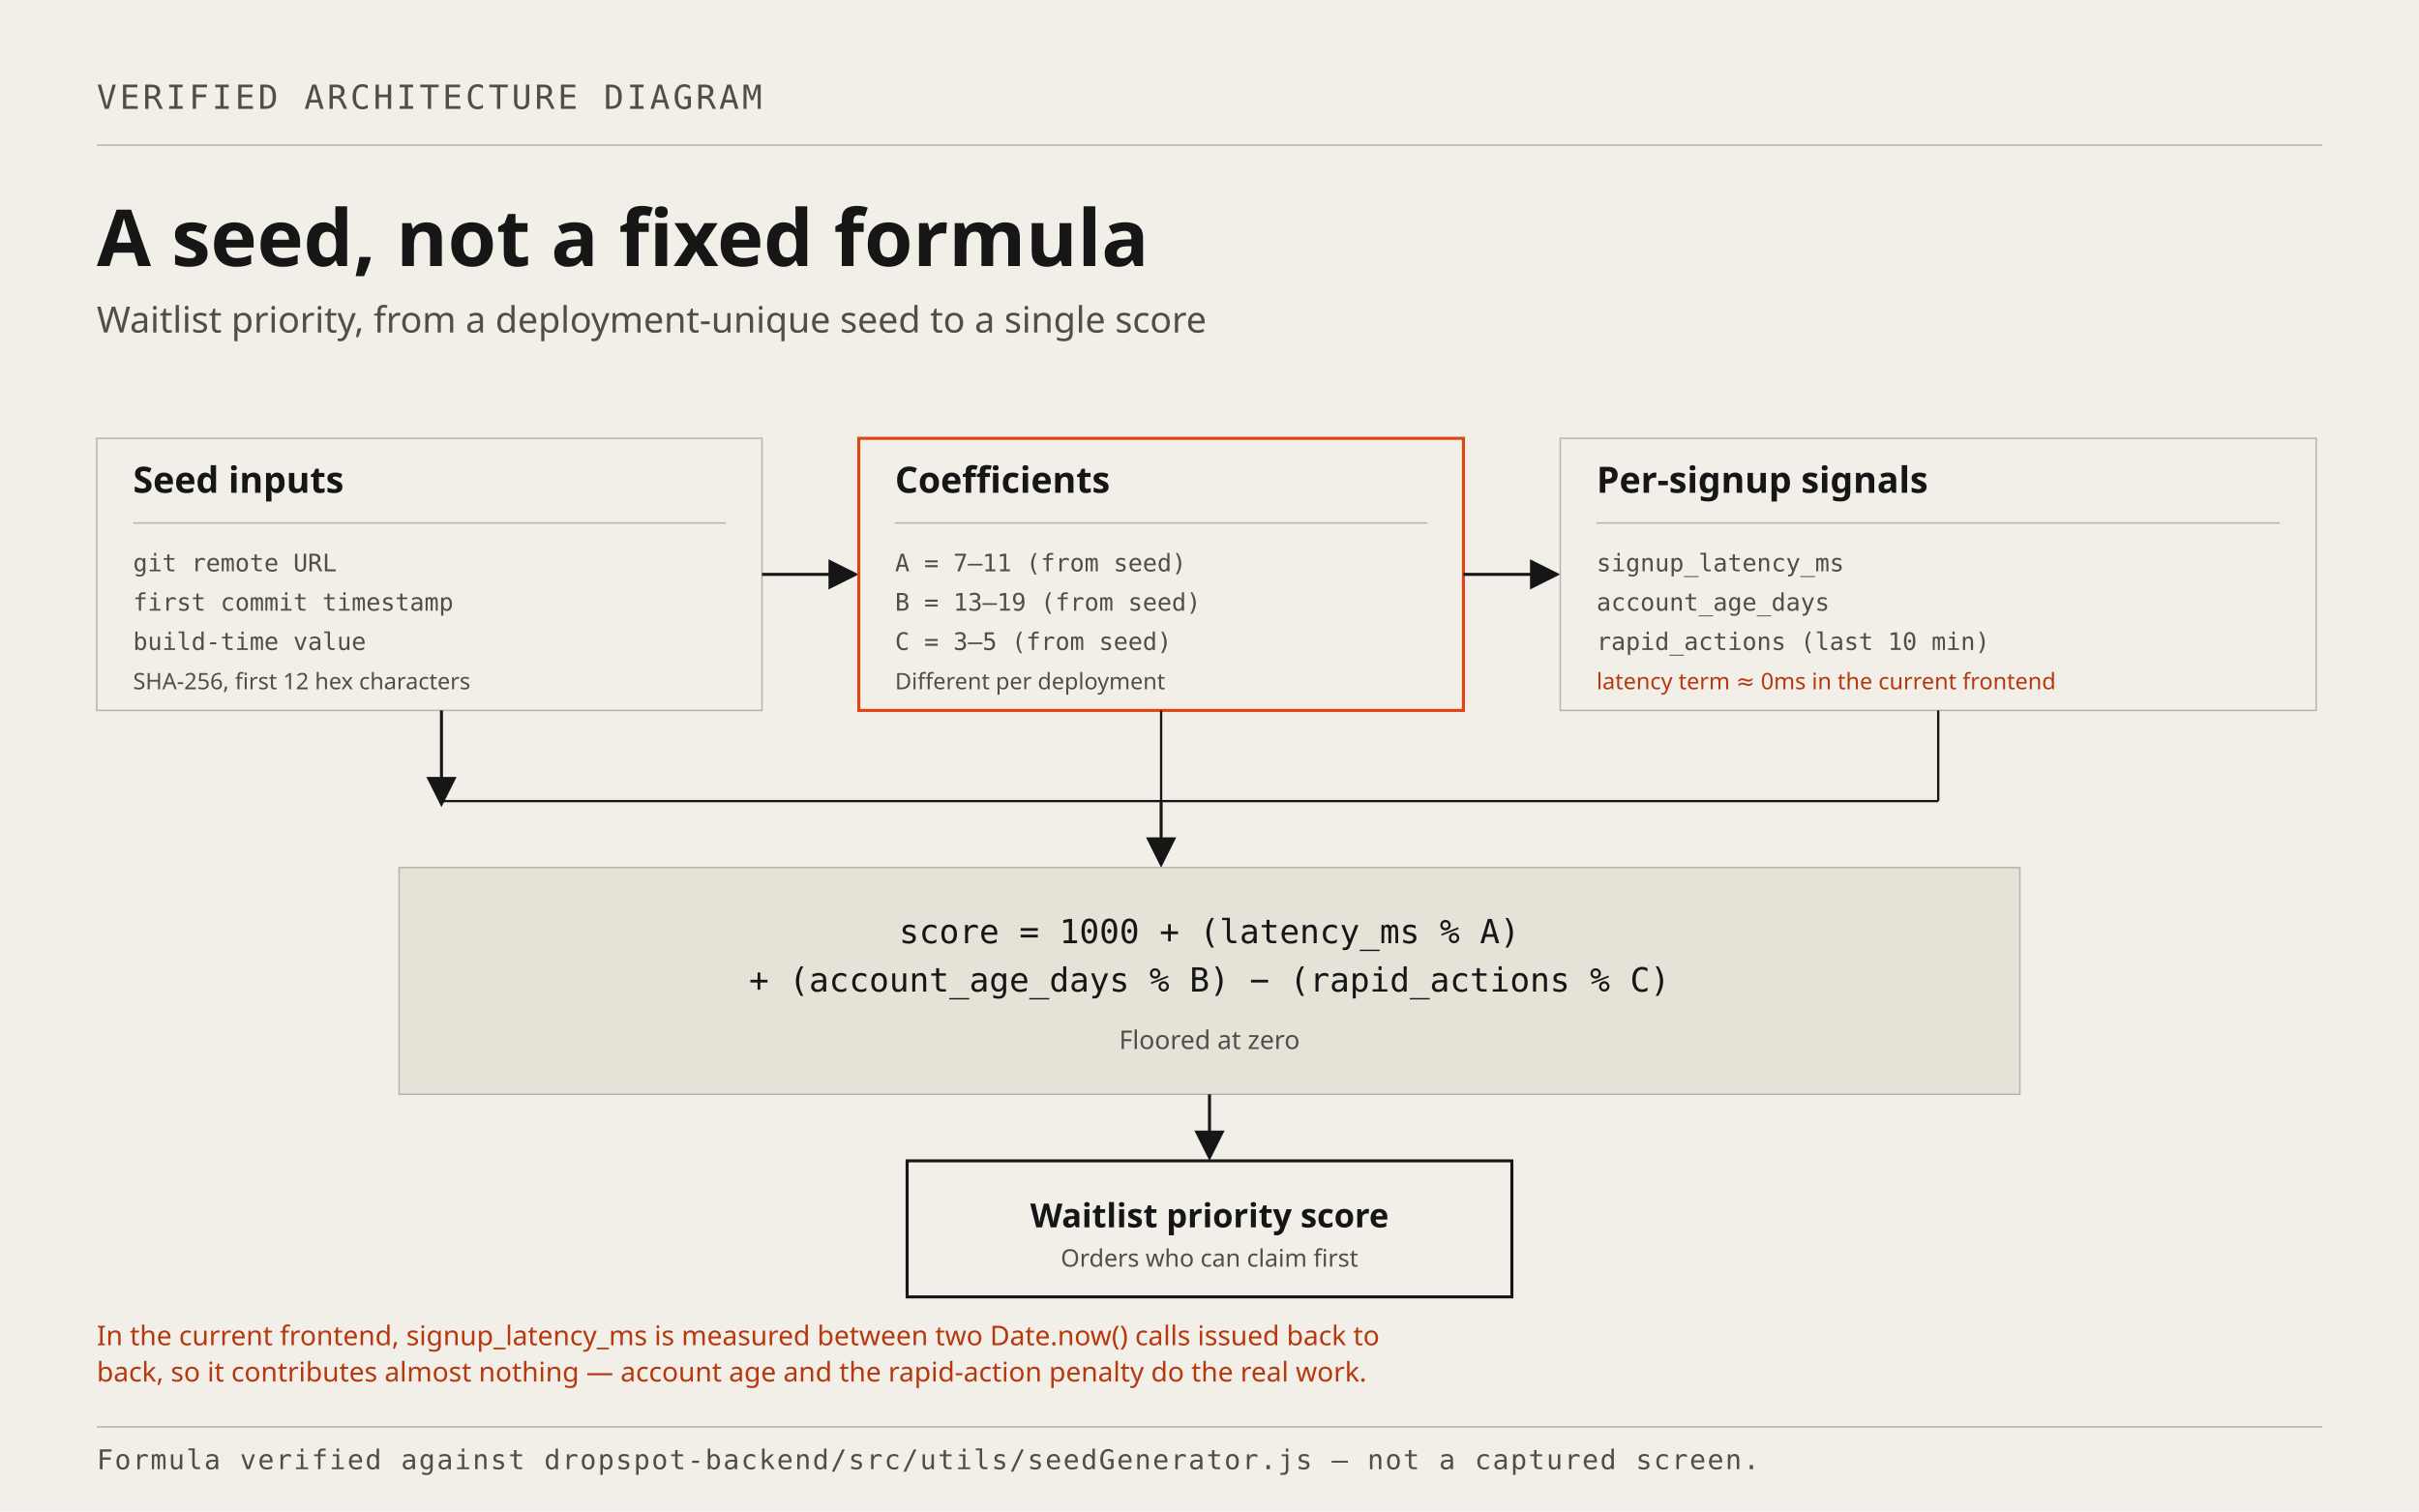
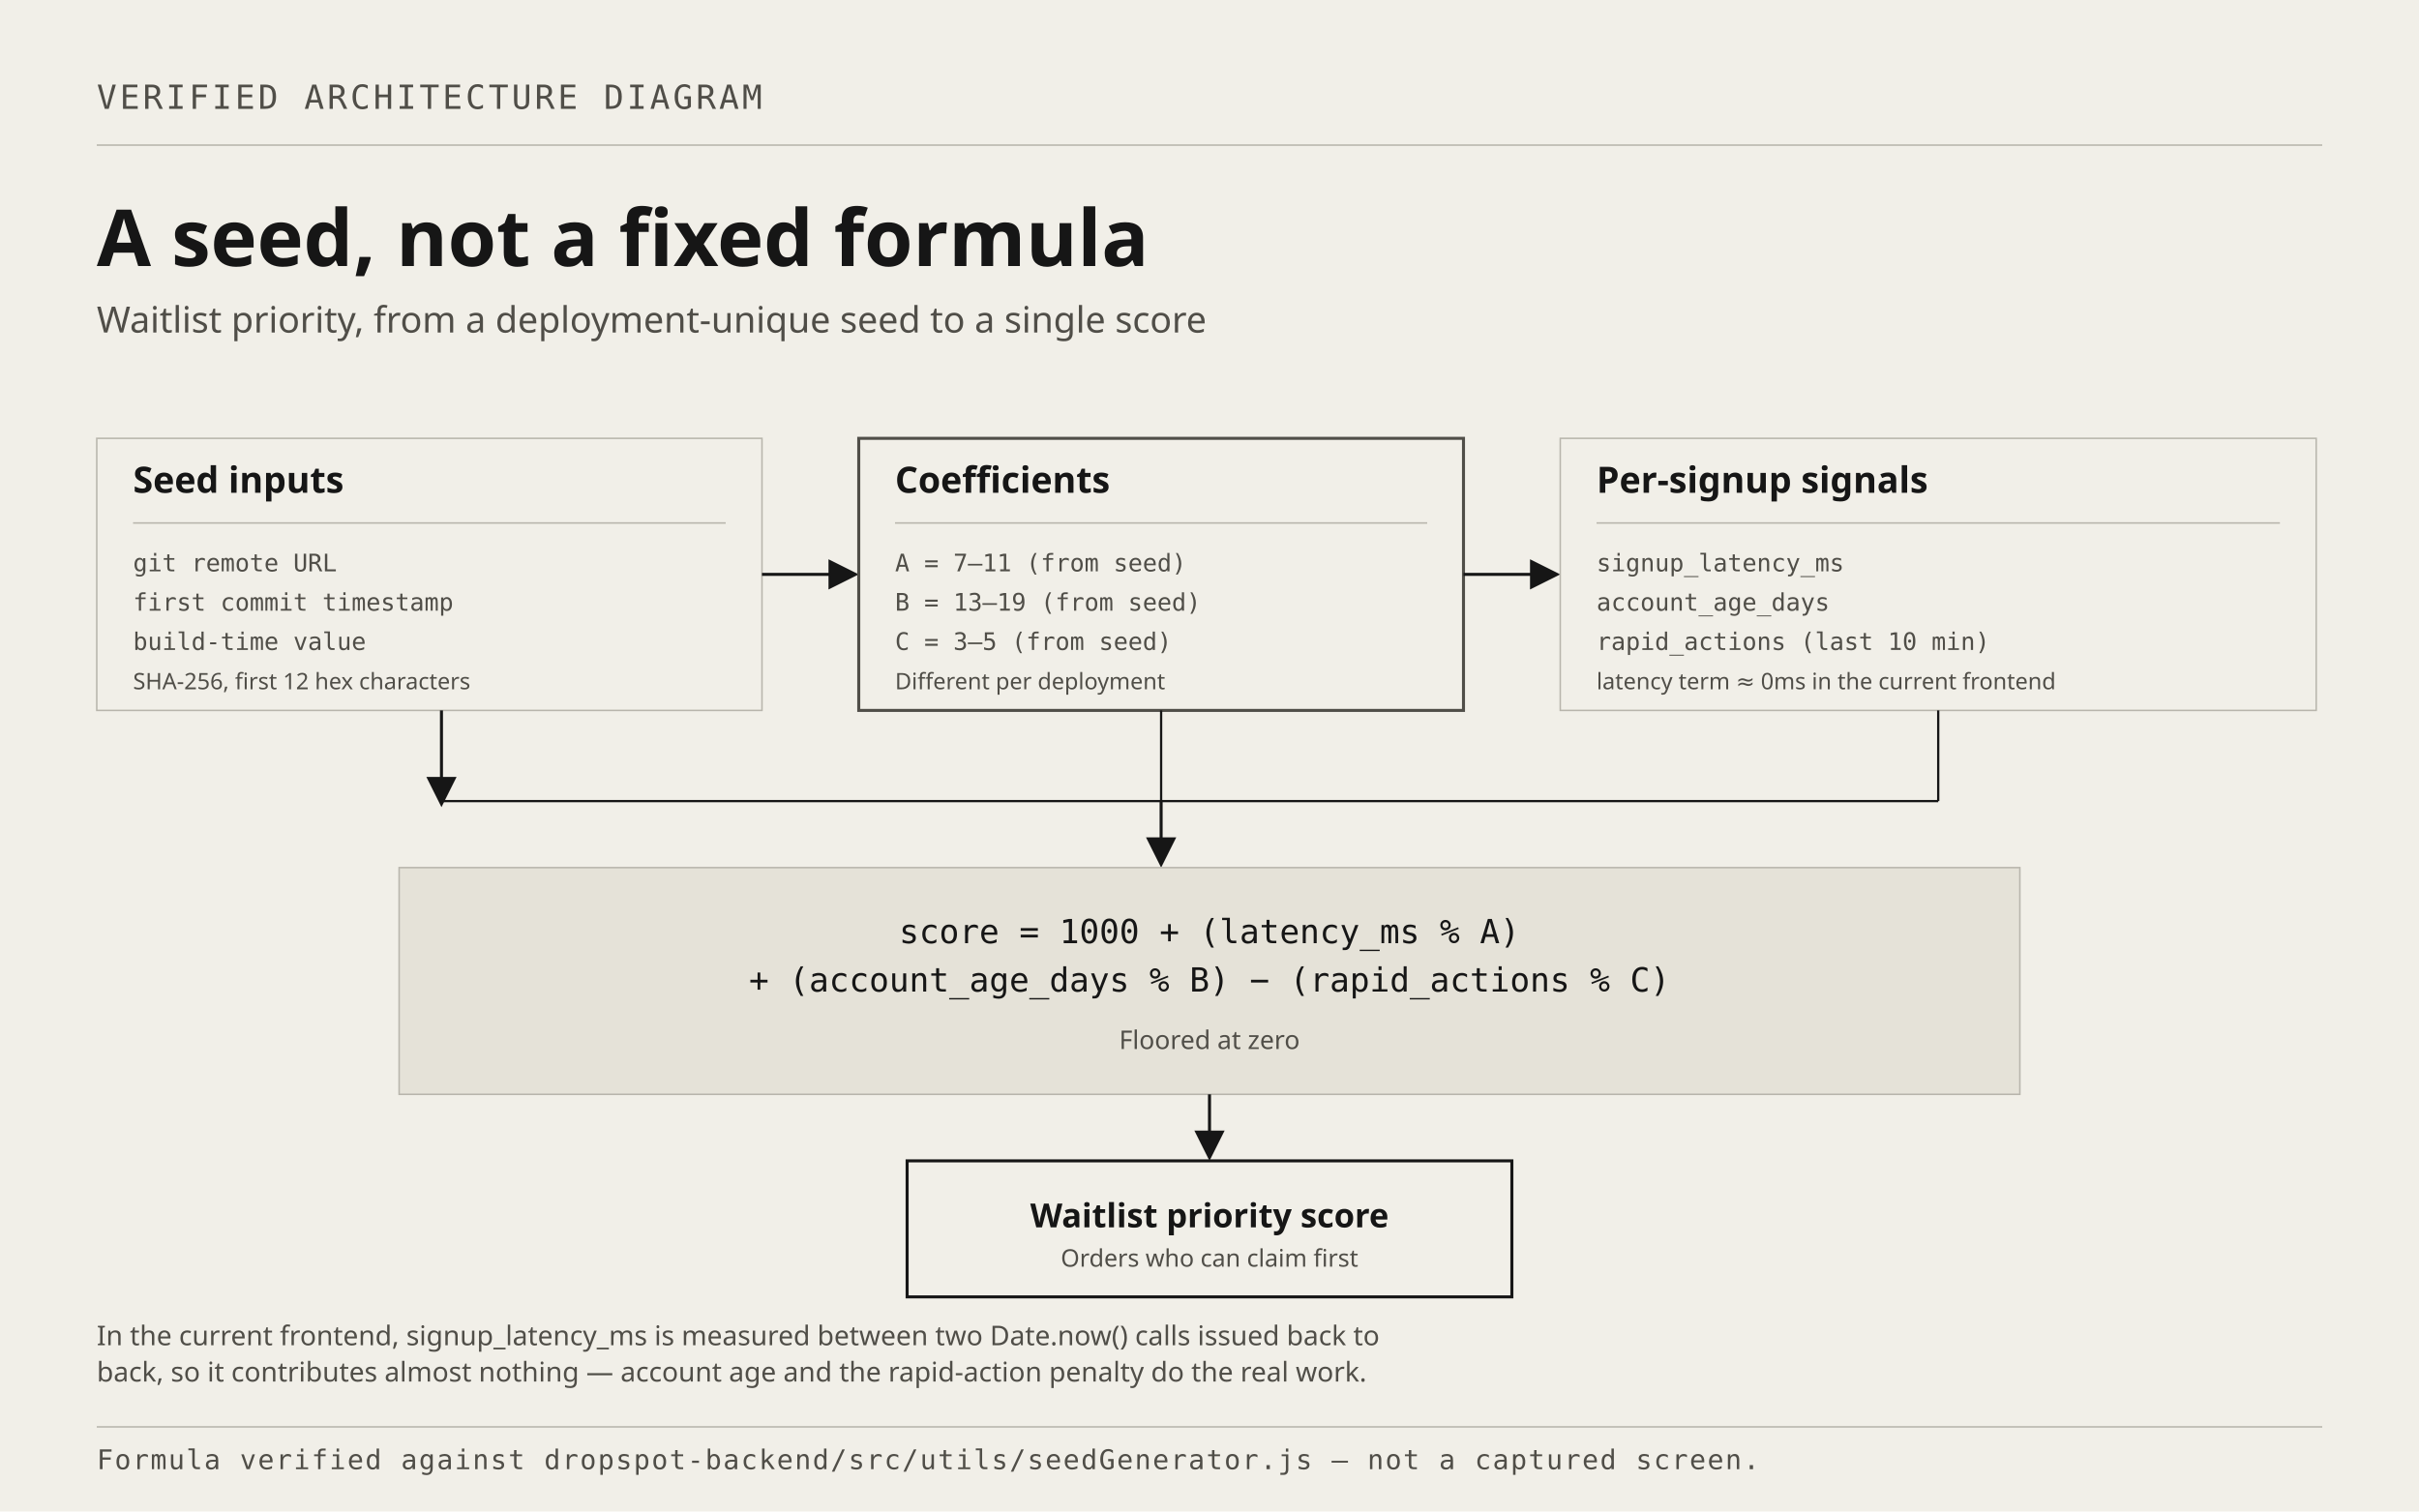
<svg xmlns="http://www.w3.org/2000/svg" width="1600" height="1000" viewBox="0 0 1600 1000" role="img" aria-labelledby="psd-title psd-desc">
  <rect width="1600" height="1000" fill="#f1efe8" />
  <text x="64" y="72" font-family="ui-monospace, 'IBM Plex Mono', monospace" font-size="22" letter-spacing="2" fill="#504e48">VERIFIED ARCHITECTURE DIAGRAM</text>
  <line x1="64" y1="96" x2="1536" y2="96" stroke="#b8b5ac" stroke-width="1" />
  <text x="64" y="176" font-family="ui-sans-serif, 'Archivo', system-ui, sans-serif" font-size="52" font-weight="600" fill="#161616">A seed, not a fixed formula</text>
  <text x="64" y="220" font-family="ui-sans-serif, 'Archivo', system-ui, sans-serif" font-size="24" fill="#504e48">Waitlist priority, from a deployment-unique seed to a single score</text>
  <rect x="64" y="290" width="440" height="180" fill="none" stroke="#b8b5ac" stroke-width="1" />
  <text x="88" y="326" font-family="ui-sans-serif, 'Archivo', system-ui, sans-serif" font-size="24" font-weight="600" fill="#161616">Seed inputs</text>
  <line x1="88" y1="346" x2="480" y2="346" stroke="#b8b5ac" stroke-width="1" />
  <text x="88" y="378" font-family="ui-monospace, 'IBM Plex Mono', monospace" font-size="16" fill="#504e48">git remote URL</text>
  <text x="88" y="404" font-family="ui-monospace, 'IBM Plex Mono', monospace" font-size="16" fill="#504e48">first commit timestamp</text>
  <text x="88" y="430" font-family="ui-monospace, 'IBM Plex Mono', monospace" font-size="16" fill="#504e48">build-time value</text>
  <text x="88" y="456" font-family="ui-sans-serif, 'Archivo', system-ui, sans-serif" font-size="15" fill="#504e48">SHA-256, first 12 hex characters</text>
  <path d="M 504 380 L 564 380" stroke="#161616" stroke-width="2" fill="none" marker-end="url(#ah)" />
-   <rect x="568" y="290" width="400" height="180" fill="none" stroke="#e04413" stroke-width="2" />
+   <rect x="568" y="290" width="400" height="180" fill="none" stroke="#504e48" stroke-width="2" />
  <text x="592" y="326" font-family="ui-sans-serif, 'Archivo', system-ui, sans-serif" font-size="24" font-weight="600" fill="#161616">Coefficients</text>
  <line x1="592" y1="346" x2="944" y2="346" stroke="#b8b5ac" stroke-width="1" />
  <text x="592" y="378" font-family="ui-monospace, 'IBM Plex Mono', monospace" font-size="16" fill="#504e48">A = 7–11 (from seed)</text>
  <text x="592" y="404" font-family="ui-monospace, 'IBM Plex Mono', monospace" font-size="16" fill="#504e48">B = 13–19 (from seed)</text>
  <text x="592" y="430" font-family="ui-monospace, 'IBM Plex Mono', monospace" font-size="16" fill="#504e48">C = 3–5 (from seed)</text>
  <text x="592" y="456" font-family="ui-sans-serif, 'Archivo', system-ui, sans-serif" font-size="15" fill="#504e48">Different per deployment</text>
  <path d="M 968 380 L 1028 380" stroke="#161616" stroke-width="2" fill="none" marker-end="url(#ah)" />
  <rect x="1032" y="290" width="500" height="180" fill="none" stroke="#b8b5ac" stroke-width="1" />
  <text x="1056" y="326" font-family="ui-sans-serif, 'Archivo', system-ui, sans-serif" font-size="24" font-weight="600" fill="#161616">Per-signup signals</text>
  <line x1="1056" y1="346" x2="1508" y2="346" stroke="#b8b5ac" stroke-width="1" />
  <text x="1056" y="378" font-family="ui-monospace, 'IBM Plex Mono', monospace" font-size="16" fill="#504e48">signup_latency_ms</text>
  <text x="1056" y="404" font-family="ui-monospace, 'IBM Plex Mono', monospace" font-size="16" fill="#504e48">account_age_days</text>
  <text x="1056" y="430" font-family="ui-monospace, 'IBM Plex Mono', monospace" font-size="16" fill="#504e48">rapid_actions (last 10 min)</text>
-   <text x="1056" y="456" font-family="ui-sans-serif, 'Archivo', system-ui, sans-serif" font-size="15" fill="#b8380e">latency term ≈ 0ms in the current frontend</text>
+   <text x="1056" y="456" font-family="ui-sans-serif, 'Archivo', system-ui, sans-serif" font-size="15" fill="#504e48">latency term ≈ 0ms in the current frontend</text>
  <path d="M 292 470 L 292 530" stroke="#161616" stroke-width="2" fill="none" marker-end="url(#ah)" />
  <path d="M 768 470 L 768 530" stroke="#161616" stroke-width="1.5" fill="none" />
  <path d="M 1282 470 L 1282 530" stroke="#161616" stroke-width="1.5" fill="none" />
  <path d="M 292 530 L 1282 530" stroke="#161616" stroke-width="1.5" fill="none" />
  <path d="M 768 530 L 768 570" stroke="#161616" stroke-width="2" fill="none" marker-end="url(#ah)" />
  <rect x="264" y="574" width="1072" height="150" fill="#e5e2d8" stroke="#b8b5ac" stroke-width="1" />
  <text x="800" y="624" text-anchor="middle" font-family="ui-monospace, 'IBM Plex Mono', monospace" font-size="22" fill="#161616">score = 1000 + (latency_ms % A)</text>
  <text x="800" y="656" text-anchor="middle" font-family="ui-monospace, 'IBM Plex Mono', monospace" font-size="22" fill="#161616">+ (account_age_days % B) − (rapid_actions % C)</text>
  <text x="800" y="694" text-anchor="middle" font-family="ui-sans-serif, 'Archivo', system-ui, sans-serif" font-size="17" fill="#504e48">Floored at zero</text>
  <path d="M 800 724 L 800 764" stroke="#161616" stroke-width="2" fill="none" marker-end="url(#ah)" />
  <rect x="600" y="768" width="400" height="90" fill="none" stroke="#161616" stroke-width="2" />
  <text x="800" y="812" text-anchor="middle" font-family="ui-sans-serif, 'Archivo', system-ui, sans-serif" font-size="22" font-weight="600" fill="#161616">Waitlist priority score</text>
  <text x="800" y="838" text-anchor="middle" font-family="ui-sans-serif, 'Archivo', system-ui, sans-serif" font-size="16" fill="#504e48">Orders who can claim first</text>
-   <text x="64" y="890" font-family="ui-sans-serif, 'Archivo', system-ui, sans-serif" font-size="18" fill="#b8380e">
+   <text x="64" y="890" font-family="ui-sans-serif, 'Archivo', system-ui, sans-serif" font-size="18" fill="#504e48">
    <tspan x="64" dy="0">In the current frontend, signup_latency_ms is measured between two Date.now() calls issued back to</tspan>
    <tspan x="64" dy="24">back, so it contributes almost nothing — account age and the rapid-action penalty do the real work.</tspan>
  </text>
  <defs>
    <marker id="ah" markerWidth="10" markerHeight="10" refX="8" refY="5" orient="auto">
      <path d="M 0 0 L 10 5 L 0 10 z" fill="#161616" />
    </marker>
  </defs>
  <line x1="64" y1="944" x2="1536" y2="944" stroke="#b8b5ac" stroke-width="1" />
  <text x="64" y="972" font-family="ui-monospace, 'IBM Plex Mono', monospace" font-size="18" letter-spacing="1" fill="#504e48">Formula verified against dropspot-backend/src/utils/seedGenerator.js — not a captured screen.</text>
</svg>
